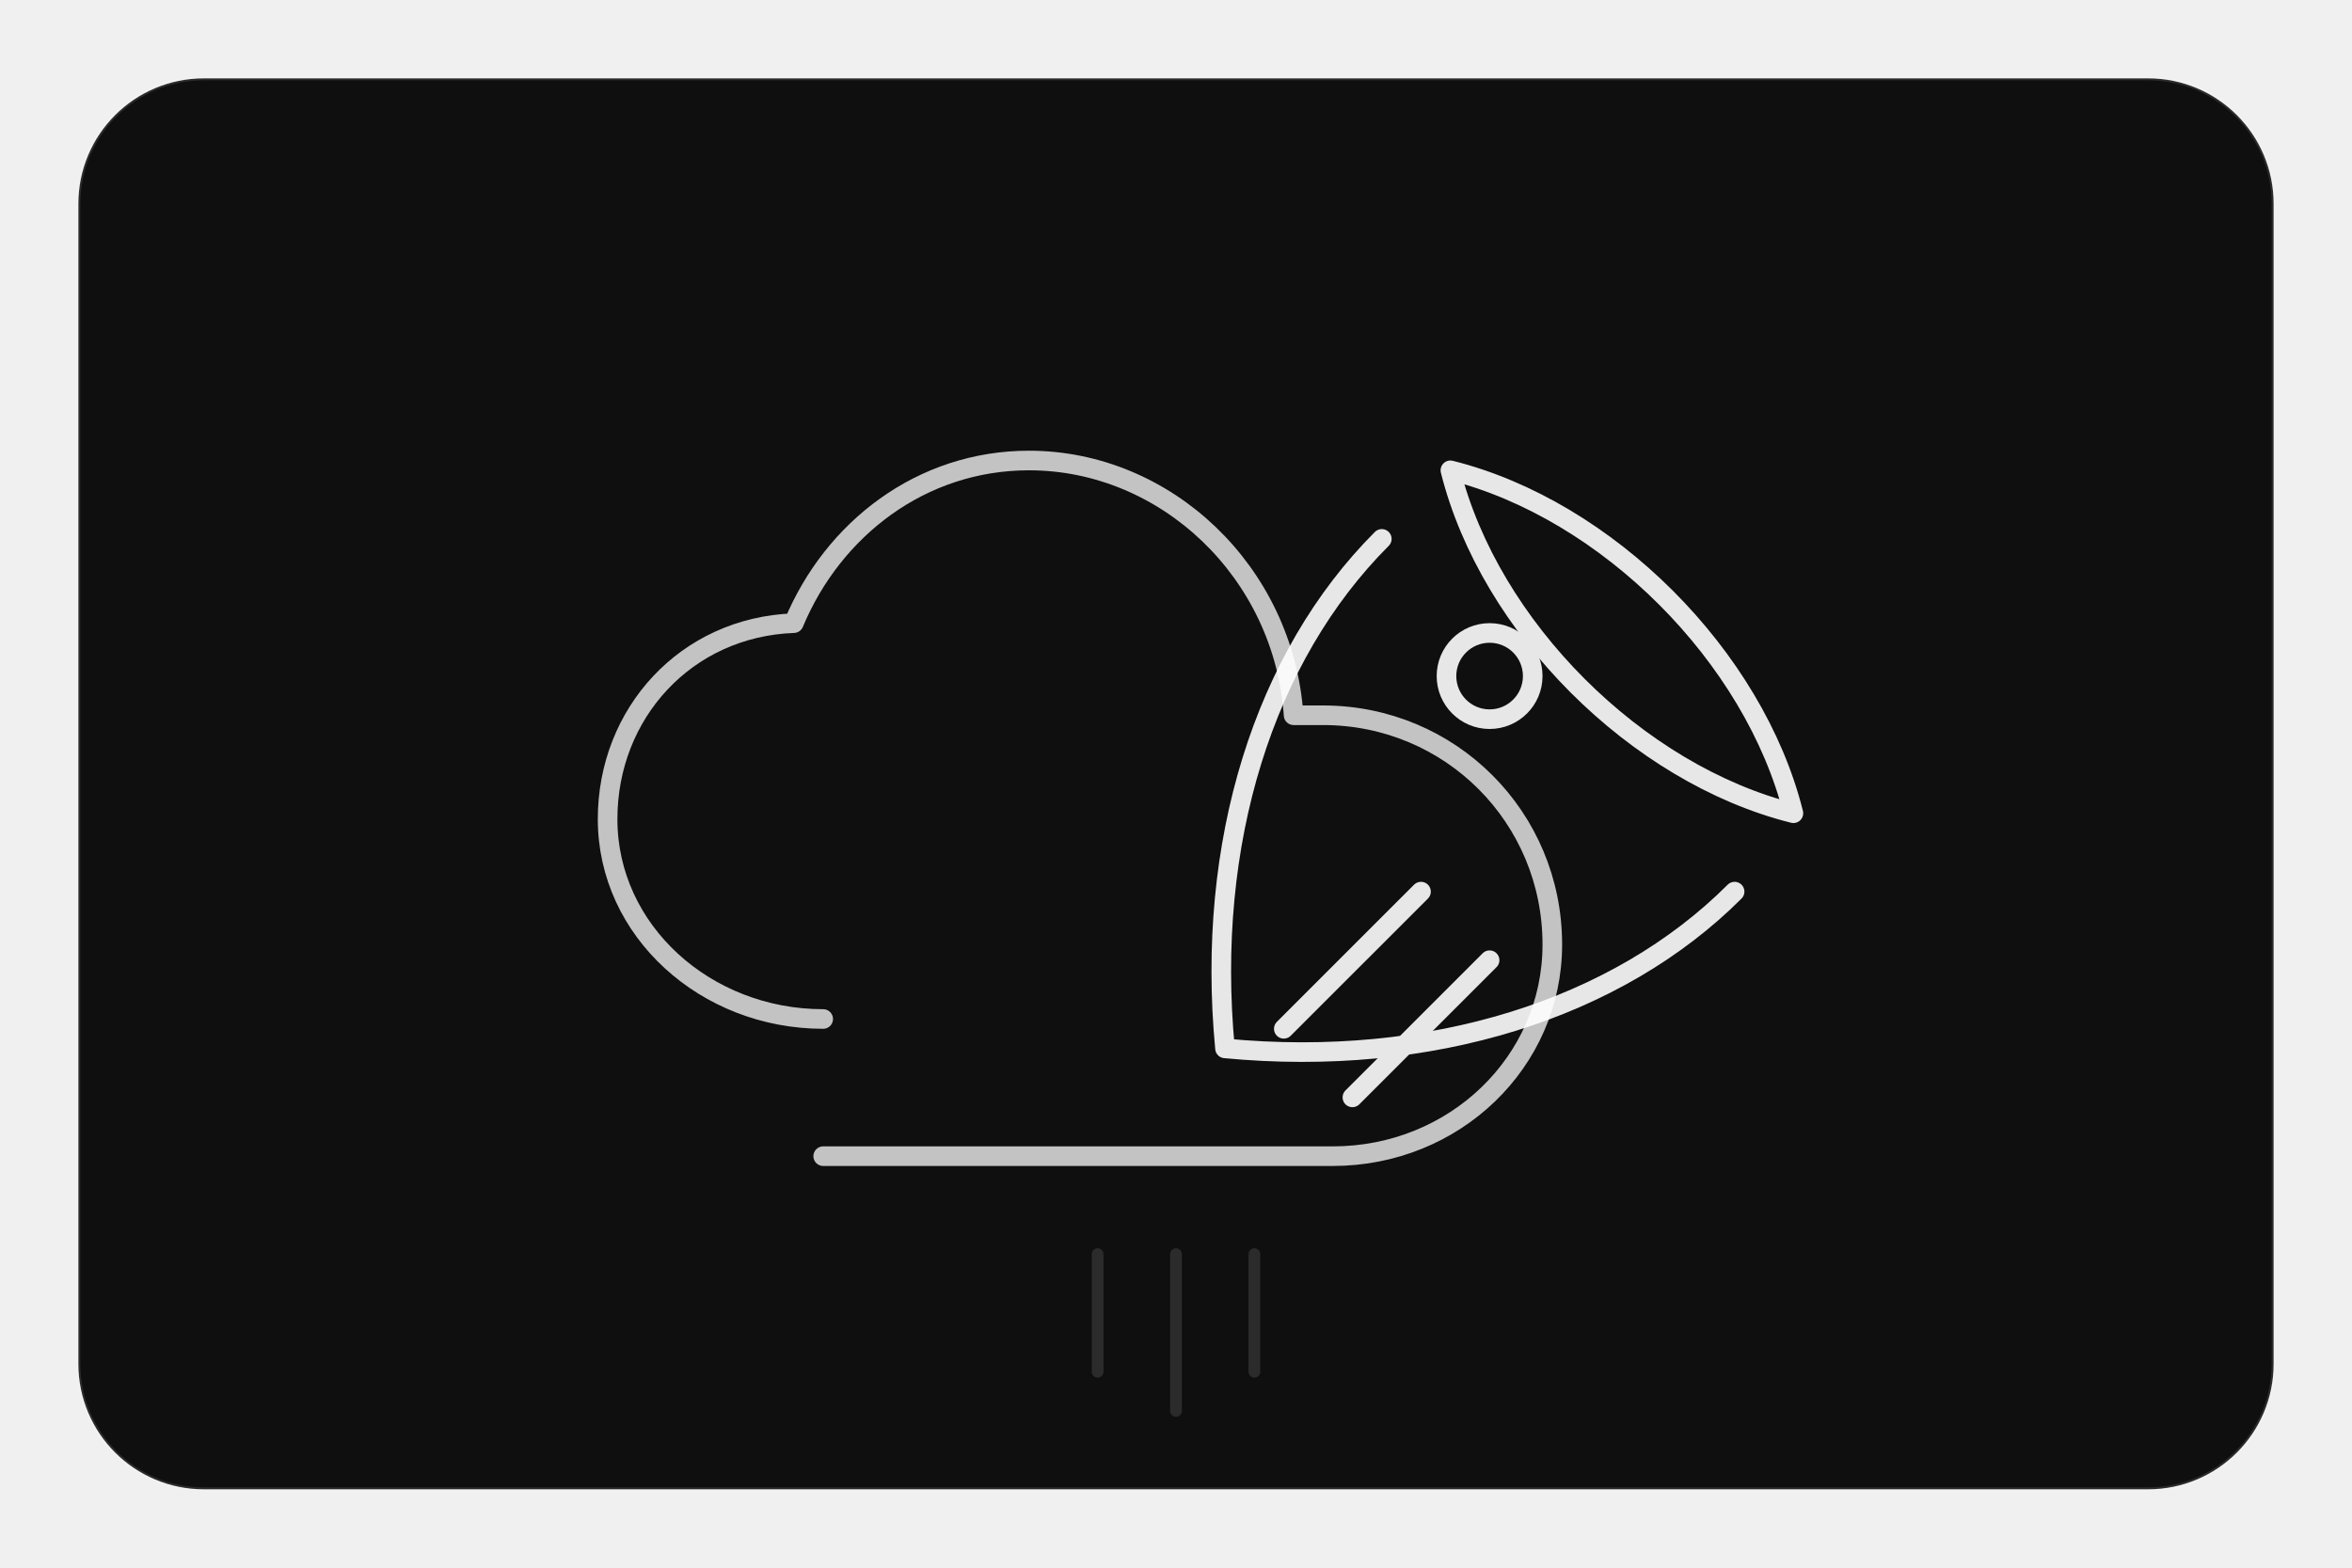
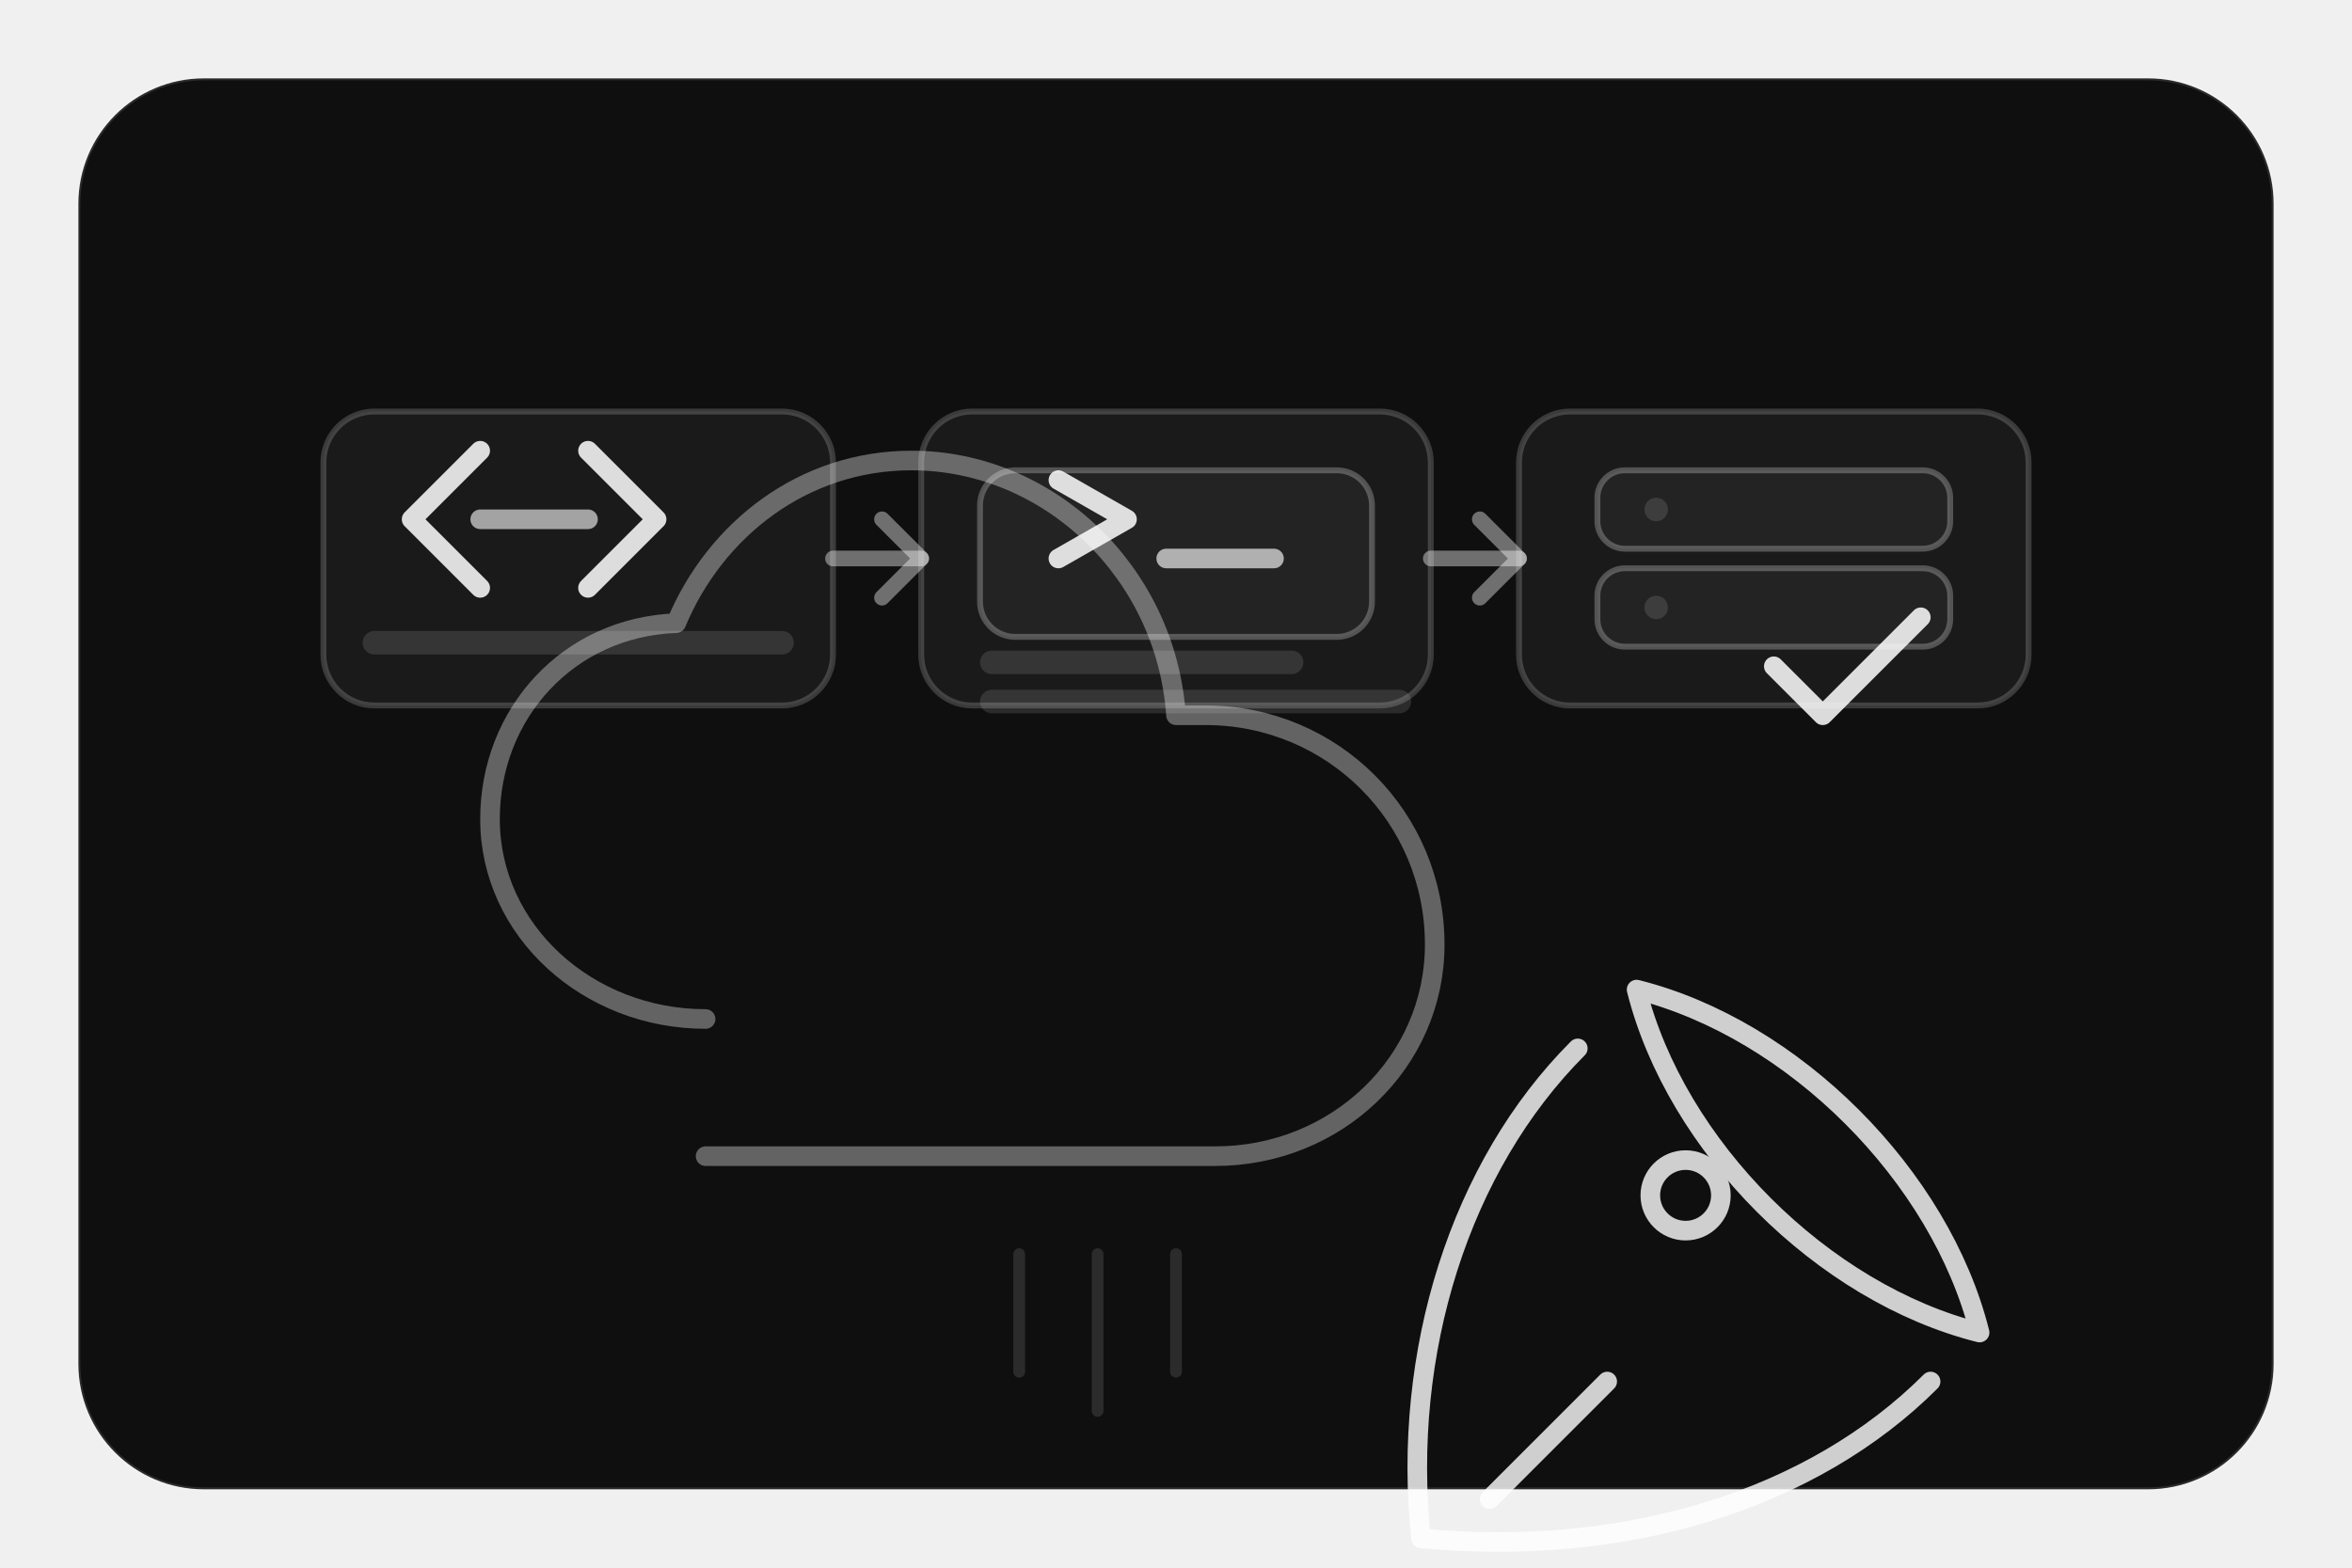
<svg xmlns="http://www.w3.org/2000/svg" width="1200" height="800" viewBox="0 0 1200 800" fill="none">
  <rect x="40" y="40" width="1120" height="720" rx="64" fill="#0F0F0F" stroke="rgba(255,255,255,0.12)" stroke-width="2" />
-   <path d="M420 520C360 520 310 475 310 418C310 364 350 320 405 318C425 270 470 235 525 235C595 235 655 292 660 365C665 365 670 365 675 365C740 365 792 417 792 482C792 542 742 590 680 590H420" stroke="rgba(255,255,255,0.75)" stroke-width="10" stroke-linecap="round" stroke-linejoin="round" fill="none" />
-   <g stroke="#FFFFFF" stroke-width="10" stroke-linecap="round" stroke-linejoin="round" fill="none" opacity="0.9">
-     <path d="M740 240C820 260 895 335 915 415C835 395 760 320 740 240Z" />
-     <path d="M705 275C645 335 615 430 625 535C730 545 825 515 885 455" />
-     <path d="M725 455L655 525" />
-     <path d="M760 490L690 560" />
-     <circle cx="760" cy="345" r="22" />
+   <path d="M360 520C300 520 250 475 250 418C250 364 290 320 345 318C365 270 410 235 465 235C535 235 595 292 600 365C605 365 610 365 615 365C680 365 732 417 732 482C732 542 682 590 620 590H360" stroke="rgba(255,255,255,0.35)" stroke-width="10" stroke-linecap="round" stroke-linejoin="round" fill="none" />
+   <g stroke="rgba(255,255,255,0.18)" stroke-width="3" fill="rgba(255,255,255,0.05)">
+     <rect x="165" y="210" width="260" height="150" rx="26" />
+     <rect x="470" y="210" width="260" height="150" rx="26" />
+     <rect x="775" y="210" width="260" height="150" rx="26" />
+   </g>
+   <g stroke="rgba(255,255,255,0.40)" stroke-width="8" stroke-linecap="round" stroke-linejoin="round" fill="none">
+     <path d="M425 285H470" />
+     <path d="M450 265L470 285L450 305" />
+     <path d="M730 285H775" />
+     <path d="M755 265L775 285L755 305" />
+   </g>
+   <g stroke="#FFFFFF" stroke-width="10" stroke-linecap="round" stroke-linejoin="round" fill="none" opacity="0.85">
+     <path d="M245 300L210 265L245 230" />
+     <path d="M300 300L335 265L300 230" />
+     <path d="M245 265H300" opacity="0.7" />
+   </g>
+   <g fill="rgba(255,255,255,0.12)">
+     <rect x="185" y="322" width="220" height="12" rx="6" />
+   </g>
+   <g stroke="rgba(255,255,255,0.25)" stroke-width="3" fill="rgba(255,255,255,0.04)">
+     <rect x="500" y="240" width="200" height="85" rx="18" />
+   </g>
+   <g stroke="#FFFFFF" stroke-width="10" stroke-linecap="round" stroke-linejoin="round" opacity="0.85">
+     <path d="M540 285L575 265L540 245" />
+     <path d="M595 285H650" opacity="0.75" />
+   </g>
+   <g fill="rgba(255,255,255,0.12)">
+     <rect x="500" y="332" width="165" height="12" rx="6" />
+     <rect x="500" y="352" width="220" height="12" rx="6" />
+   </g>
+   <g stroke="rgba(255,255,255,0.25)" stroke-width="3" fill="rgba(255,255,255,0.04)">
+     <rect x="815" y="240" width="180" height="40" rx="14" />
+     <rect x="815" y="290" width="180" height="40" rx="14" />
+   </g>
+   <g fill="rgba(255,255,255,0.12)">
+     <circle cx="845" cy="260" r="6" />
+     <circle cx="845" cy="310" r="6" />
+   </g>
+   <g stroke="#FFFFFF" stroke-width="10" stroke-linecap="round" stroke-linejoin="round" opacity="0.85">
+     <path d="M905 340L930 365L980 315" />
+   </g>
+   <g stroke="#FFFFFF" stroke-width="10" stroke-linecap="round" stroke-linejoin="round" fill="none" opacity="0.80">
+     <path d="M835 505C915 525 990 600 1010 680C930 660 855 585 835 505Z" />
+     <path d="M805 535C745 595 715 690 725 785C830 795 925 765 985 705" />
+     <path d="M820 705L760 765" />
+     <circle cx="860" cy="610" r="18" />
  </g>
  <g stroke="rgba(255,255,255,0.12)" stroke-width="6" stroke-linecap="round">
-     <path d="M560 640V700" />
-     <path d="M600 640V720" />
-     <path d="M640 640V700" />
+     <path d="M520 640V700" />
+     <path d="M560 640V720" />
+     <path d="M600 640V700" />
  </g>
</svg>
